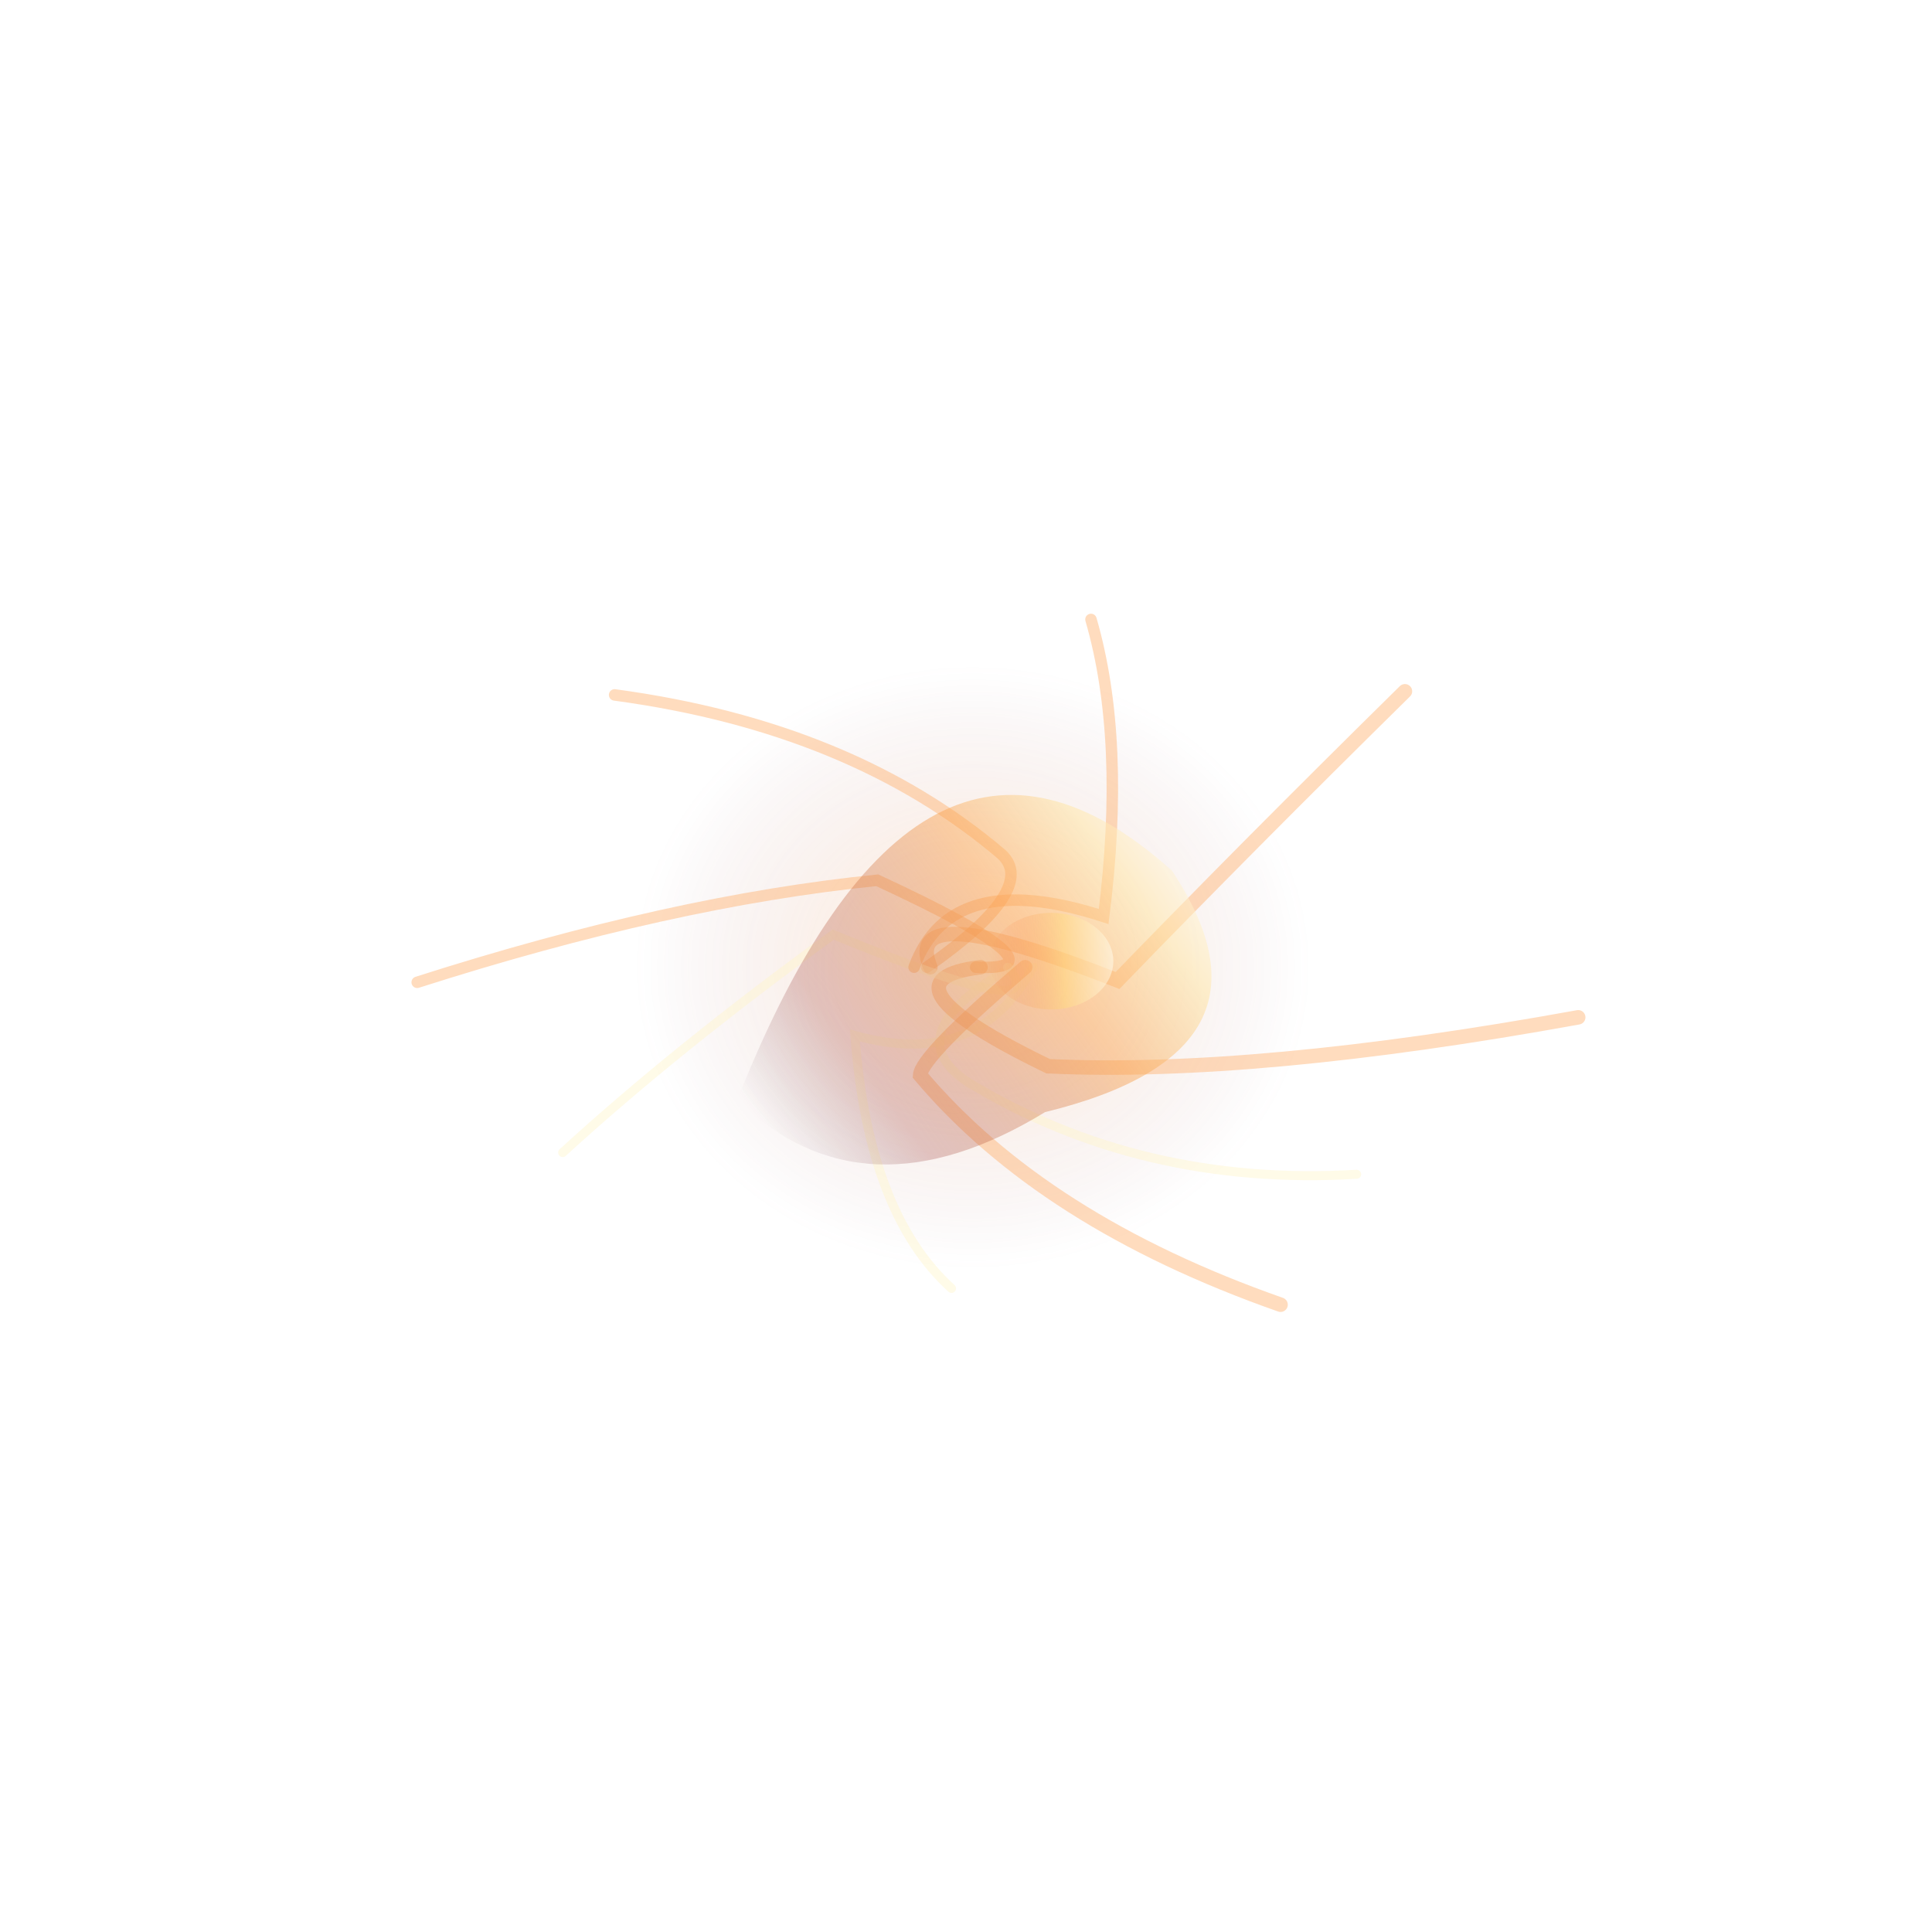
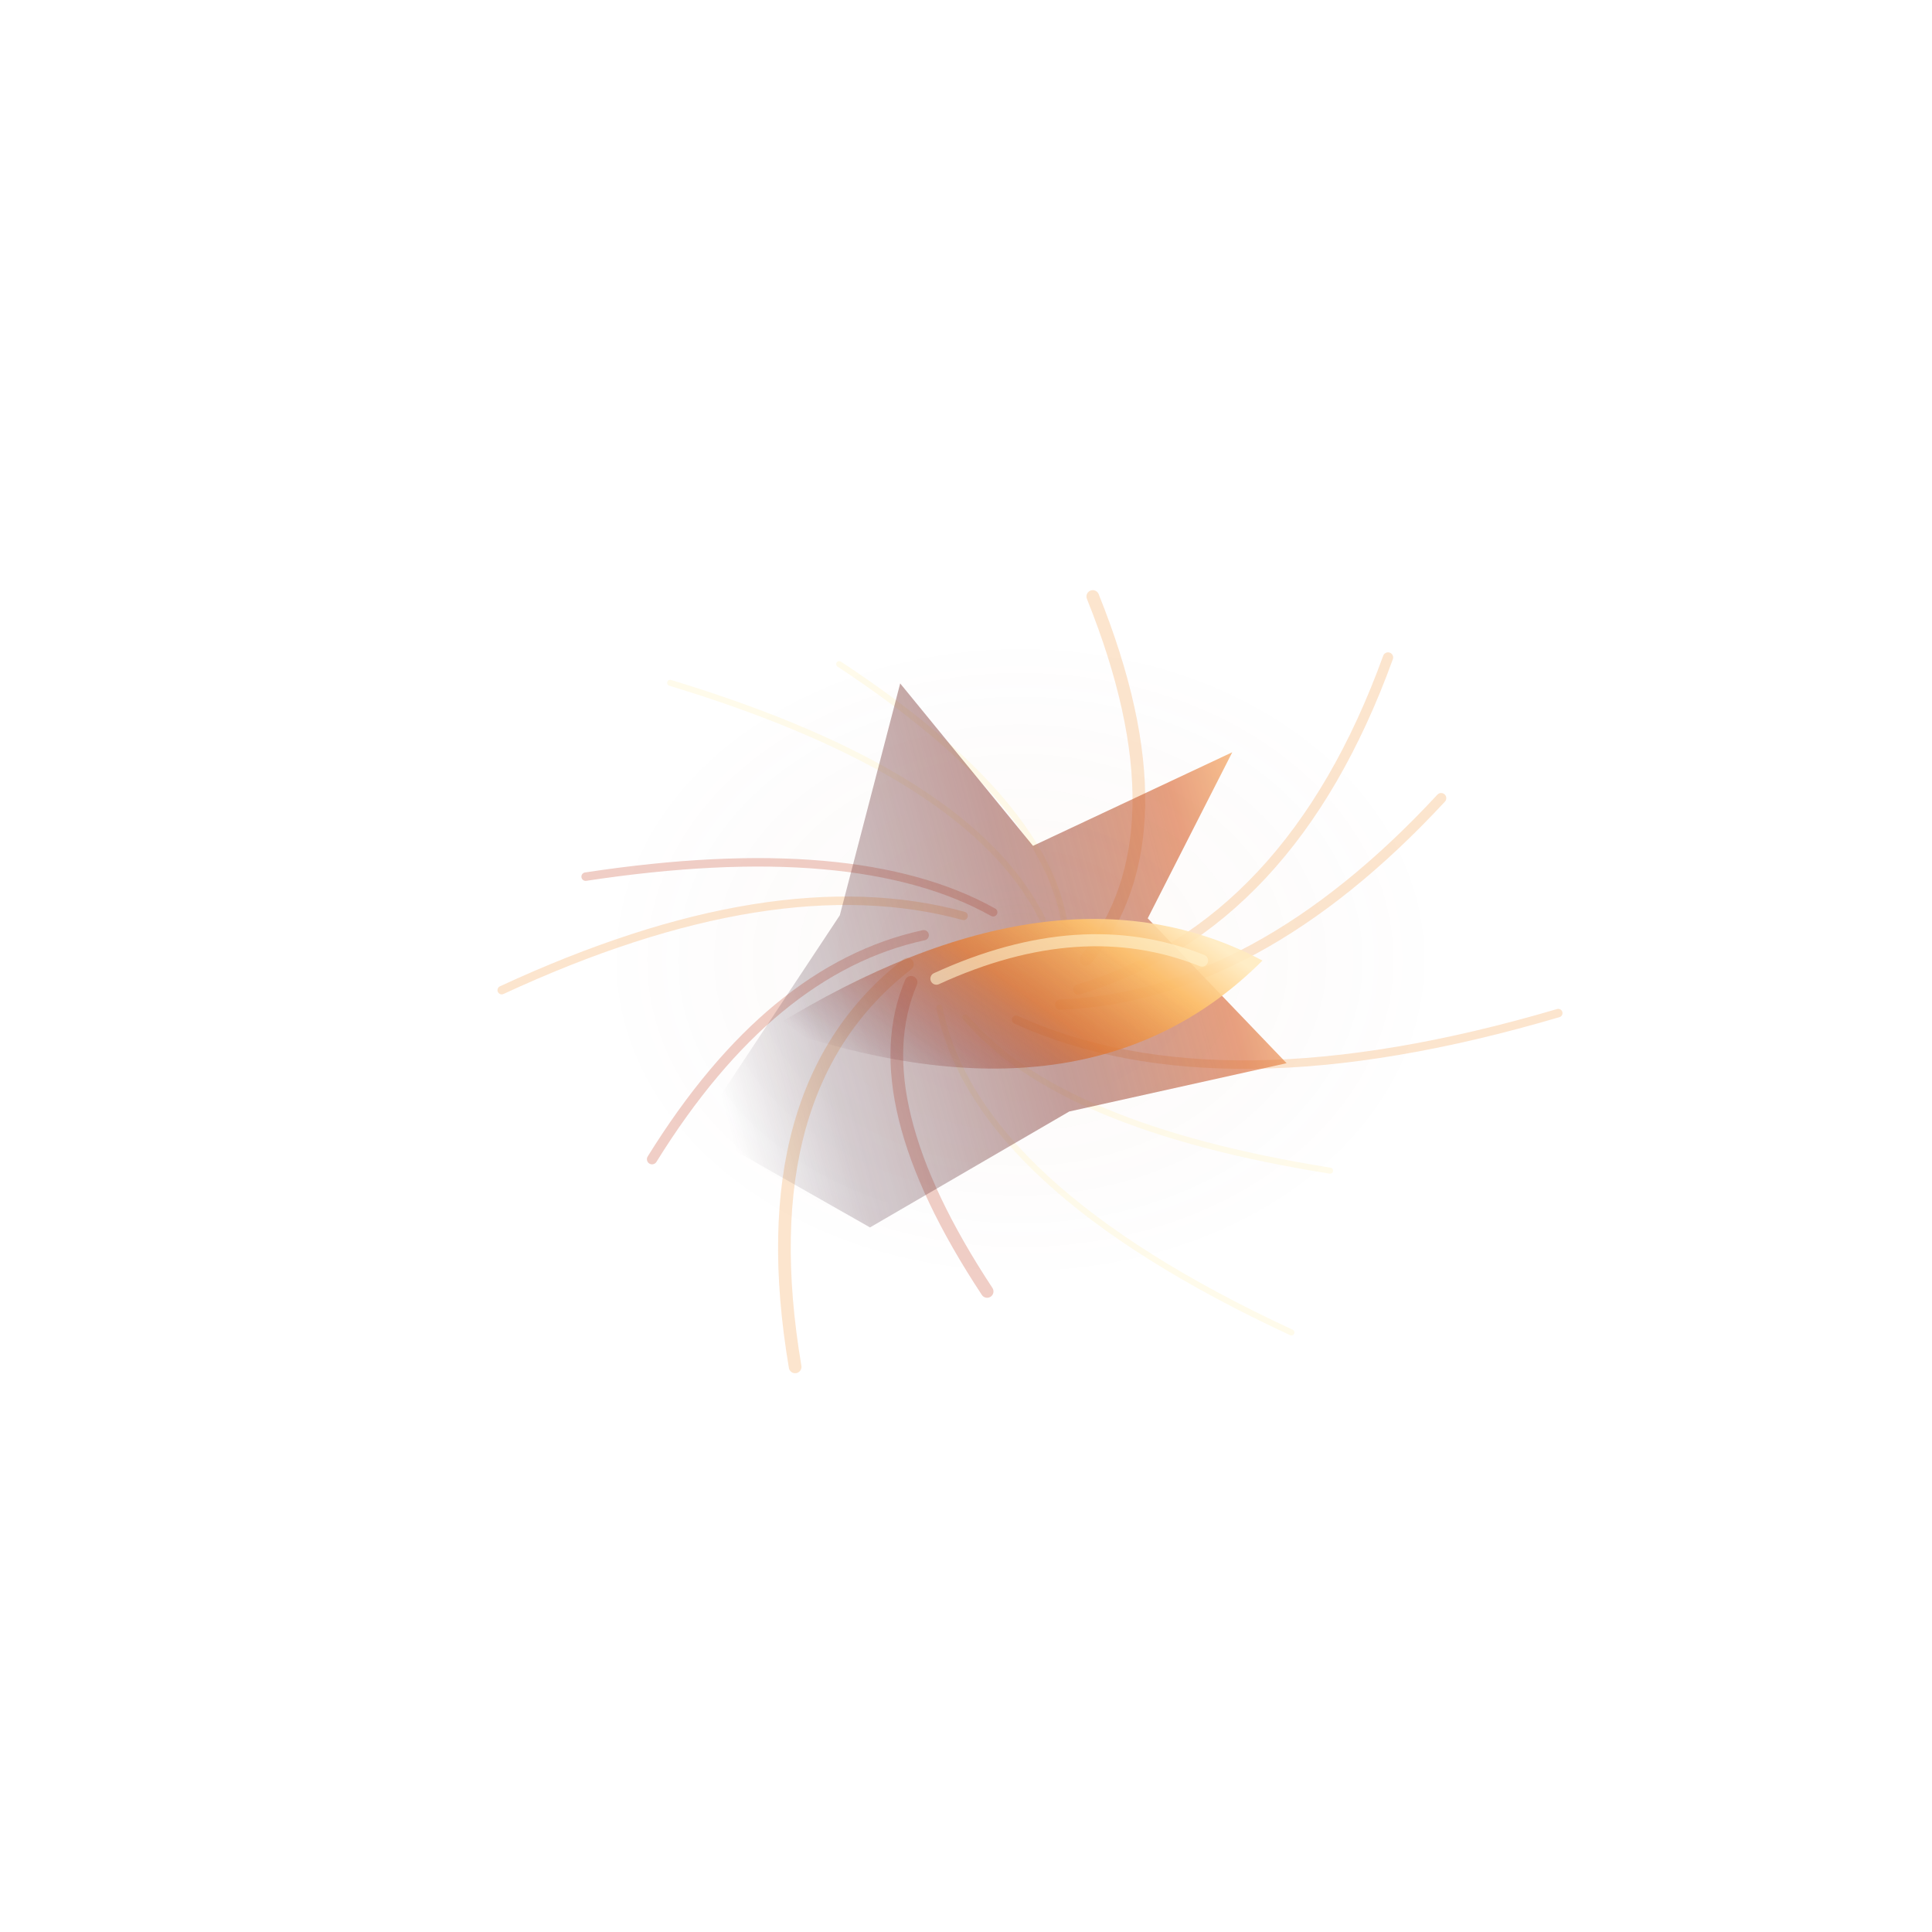
<svg xmlns="http://www.w3.org/2000/svg" width="320" height="320" viewBox="0 0 320 320">
  <defs>
-     <linearGradient id="fire" x1="0%" y1="80%" x2="100%" y2="23%">
-       <stop offset="0" stop-color="#451f35" stop-opacity="0" />
-       <stop offset=".23" stop-color="#9c3a35" stop-opacity=".53" />
-       <stop offset=".64" stop-color="#f89d46" stop-opacity=".88" />
-       <stop offset=".86" stop-color="#ffe5a1" />
-       <stop offset="1" stop-color="#fffbea" />
+     <linearGradient id="blood" x1="0%" y1="60%" x2="100%" y2="35%">
+       <stop offset="0" stop-color="#24182b" stop-opacity="0" />
+       <stop offset=".18" stop-color="#462333" stop-opacity=".37" />
+       <stop offset=".55" stop-color="#823129" stop-opacity=".77" />
+       <stop offset=".85" stop-color="#d7602b" />
+       <stop offset="1" stop-color="#fba64b" />
    </linearGradient>
-     <linearGradient id="hot" x1="0%" y1="40%" x2="100%" y2="38%">
-       <stop offset="0" stop-color="#f36b40" stop-opacity="0" />
-       <stop offset=".6" stop-color="#ffdb81" />
-       <stop offset="1" stop-color="#fffef1" />
+     <linearGradient id="saffron" x1="4%" y1="74%" x2="98%" y2="34%">
+       <stop offset="0" stop-color="#4e2135" stop-opacity="0" />
+       <stop offset=".27" stop-color="#a3422f" stop-opacity=".42" />
+       <stop offset=".52" stop-color="#e27831" stop-opacity=".83" />
+       <stop offset=".81" stop-color="#ffc36c" />
+       <stop offset="1" stop-color="#ffebc0" />
    </linearGradient>
-     <radialGradient id="mist">
-       <stop offset="0" stop-color="#ffdd92" stop-opacity=".56" />
-       <stop offset=".28" stop-color="#ff9e50" stop-opacity=".28" />
-       <stop offset="1" stop-color="#7d3445" stop-opacity="0" />
+     <linearGradient id="white" x1="8%" y1="43%" x2="100%" y2="39%">
+       <stop offset="0" stop-color="#ec803e" stop-opacity="0" />
+       <stop offset=".38" stop-color="#fbbd62" stop-opacity=".35" />
+       <stop offset=".69" stop-color="#ffe6a7" stop-opacity=".87" />
+       <stop offset="1" stop-color="#fffdf2" />
+     </linearGradient>
+     <radialGradient id="dust">
+       <stop offset="0" stop-color="#ffe1a8" stop-opacity=".44" />
+       <stop offset=".21" stop-color="#f9a052" stop-opacity=".22" />
+       <stop offset=".72" stop-color="#9b514b" stop-opacity=".09" />
+       <stop offset="1" stop-color="#5e3144" stop-opacity="0" />
    </radialGradient>
  </defs>
-   <ellipse cx="161.1" cy="160.2" rx="56" ry="50" fill="url(#mist)" opacity=".56" />
-   <path d="M224.7 194.5 Q189.0 196.6 160.4 179.3 Q148.1 171.2 167.6 160.2" stroke="#fff4c6" stroke-width="1.5" opacity="0.4" stroke-linecap="round" fill="none" />
-   <path d="M69.1 162.7 Q111.3 149.2 145.3 145.8 Q178.1 161.0 161.6 160.2" stroke="#ffa85d" stroke-width="1.9" opacity="0.4" stroke-linecap="round" fill="none" />
-   <path d="M232.7 114.5 Q206.7 140.1 185.1 162.4 Q149.1 148.2 154.1 160.2" stroke="#ffa85d" stroke-width="2.4" opacity="0.4" stroke-linecap="round" fill="none" />
-   <path d="M157.6 213.4 Q143.8 200.9 141.6 171.5 Q161.9 177.2 171.1 160.2" stroke="#fff4c6" stroke-width="1.5" opacity="0.4" stroke-linecap="round" fill="none" />
-   <path d="M101.8 115.1 Q141.1 120.4 165.9 141.5 Q172.1 147.2 153.5 160.2" stroke="#ffa85d" stroke-width="1.9" opacity="0.4" stroke-linecap="round" fill="none" />
-   <path d="M261.4 168.5 Q208.0 178.2 173.6 176.6 Q144.3 162.4 162.4 160.2" stroke="#ffa85d" stroke-width="2.4" opacity="0.4" stroke-linecap="round" fill="none" />
-   <path d="M93.2 190.9 Q112.1 173.6 138.0 154.8 Q175.0 170.0 166.9 160.2" stroke="#fff4c6" stroke-width="1.5" opacity="0.4" stroke-linecap="round" fill="none" />
-   <path d="M180.7 102.6 Q186.5 122.6 182.8 151.8 Q157.5 143.6 151.4 160.2" stroke="#ffa85d" stroke-width="1.9" opacity="0.4" stroke-linecap="round" fill="none" />
-   <path d="M212.1 216.1 Q172.8 202.3 152.4 178.1 Q152.6 174.9 169.8 160.2" stroke="#ffa85d" stroke-width="2.4" opacity="0.4" stroke-linecap="round" fill="none" />
-   <path d="M122.1 182.2 Q152.1 106.5 194.1 144.2 Q214.1 174.2 173.1 184.2 Q143.1 202.5 122.1 182.2 Z" fill="url(#fire)" opacity="0.5" />
-   <ellipse cx="174.1" cy="159.2" rx="10.3" ry="8.0" fill="url(#hot)" opacity="0.5" />
+   <ellipse cx="169" cy="159" rx="70.3" ry="54" fill="url(#dust)" opacity=".16" />
+   <path d="M220.3 193.9 Q175.2 186.7 159.9 168.5" fill="none" stroke="#fff2bd" stroke-width="1.0" stroke-linecap="round" opacity="0.3" />
+   <path d="M83.1 164.0 Q128.2 143.1 159.6 151.7" fill="none" stroke="#f6a75c" stroke-width="1.4" stroke-linecap="round" opacity="0.3" />
+   <path d="M229.9 108.9 Q213.8 153.3 178.6 163.9" fill="none" stroke="#f6a75c" stroke-width="1.7" stroke-linecap="round" opacity="0.3" />
+   <path d="M163.5 213.9 Q142.6 182.2 150.9 162.7" fill="none" stroke="#cb5940" stroke-width="2.1" stroke-linecap="round" opacity="0.3" />
+   <path d="M111.0 113.1 Q160.8 128.2 172.7 152.3" fill="none" stroke="#fff2bd" stroke-width="1.0" stroke-linecap="round" opacity="0.3" />
+   <path d="M258.1 167.8 Q202.1 184.3 168.3 168.9" fill="none" stroke="#f6a75c" stroke-width="1.4" stroke-linecap="round" opacity="0.3" />
+   <path d="M108.0 192.0 Q127.6 160.4 153.0 154.9" fill="none" stroke="#cb5940" stroke-width="1.7" stroke-linecap="round" opacity="0.3" />
+   <path d="M181.0 98.8 Q196.8 138.1 179.9 158.9" fill="none" stroke="#f6a75c" stroke-width="2.1" stroke-linecap="round" opacity="0.3" />
+   <path d="M213.9 220.7 Q161.6 196.4 155.6 166.9" fill="none" stroke="#fff2bd" stroke-width="1.0" stroke-linecap="round" opacity="0.3" />
+   <path d="M97.0 145.2 Q141.8 138.4 164.5 151.1" fill="none" stroke="#cb5940" stroke-width="1.4" stroke-linecap="round" opacity="0.3" />
+   <path d="M238.7 132.2 Q208.2 165.1 175.6 166.4" fill="none" stroke="#f6a75c" stroke-width="1.7" stroke-linecap="round" opacity="0.3" />
+   <path d="M131.7 226.4 Q123.9 180.2 150.3 159.7" fill="none" stroke="#f6a75c" stroke-width="2.1" stroke-linecap="round" opacity="0.3" />
+   <path d="M139.0 110.0 Q174.2 133.2 176.5 154.3" fill="none" stroke="#fff2bd" stroke-width="1.0" stroke-linecap="round" opacity="0.3" />
+   <path d="M 115.6 187.1 L 139.1 151.6 L 149.1 113.2 L 171.1 140.1 L 204.1 124.6 L 190.1 152.1 L 213.1 176.1 L 177.1 184.1 L 144.1 203.3 Z" fill="url(#blood)" opacity="0.6" />
+   <path d="M128.1 170.1 Q175.1 141.1 209.1 159.1 Q180.1 188.1 128.1 170.1" fill="url(#saffron)" opacity=".9" />
+   <path d="M155.1 162.1 Q179.1 151.1 199.1 159.1" fill="none" stroke="#fff4cf" stroke-width="2.0" opacity="0.6" stroke-linecap="round" />
</svg>
